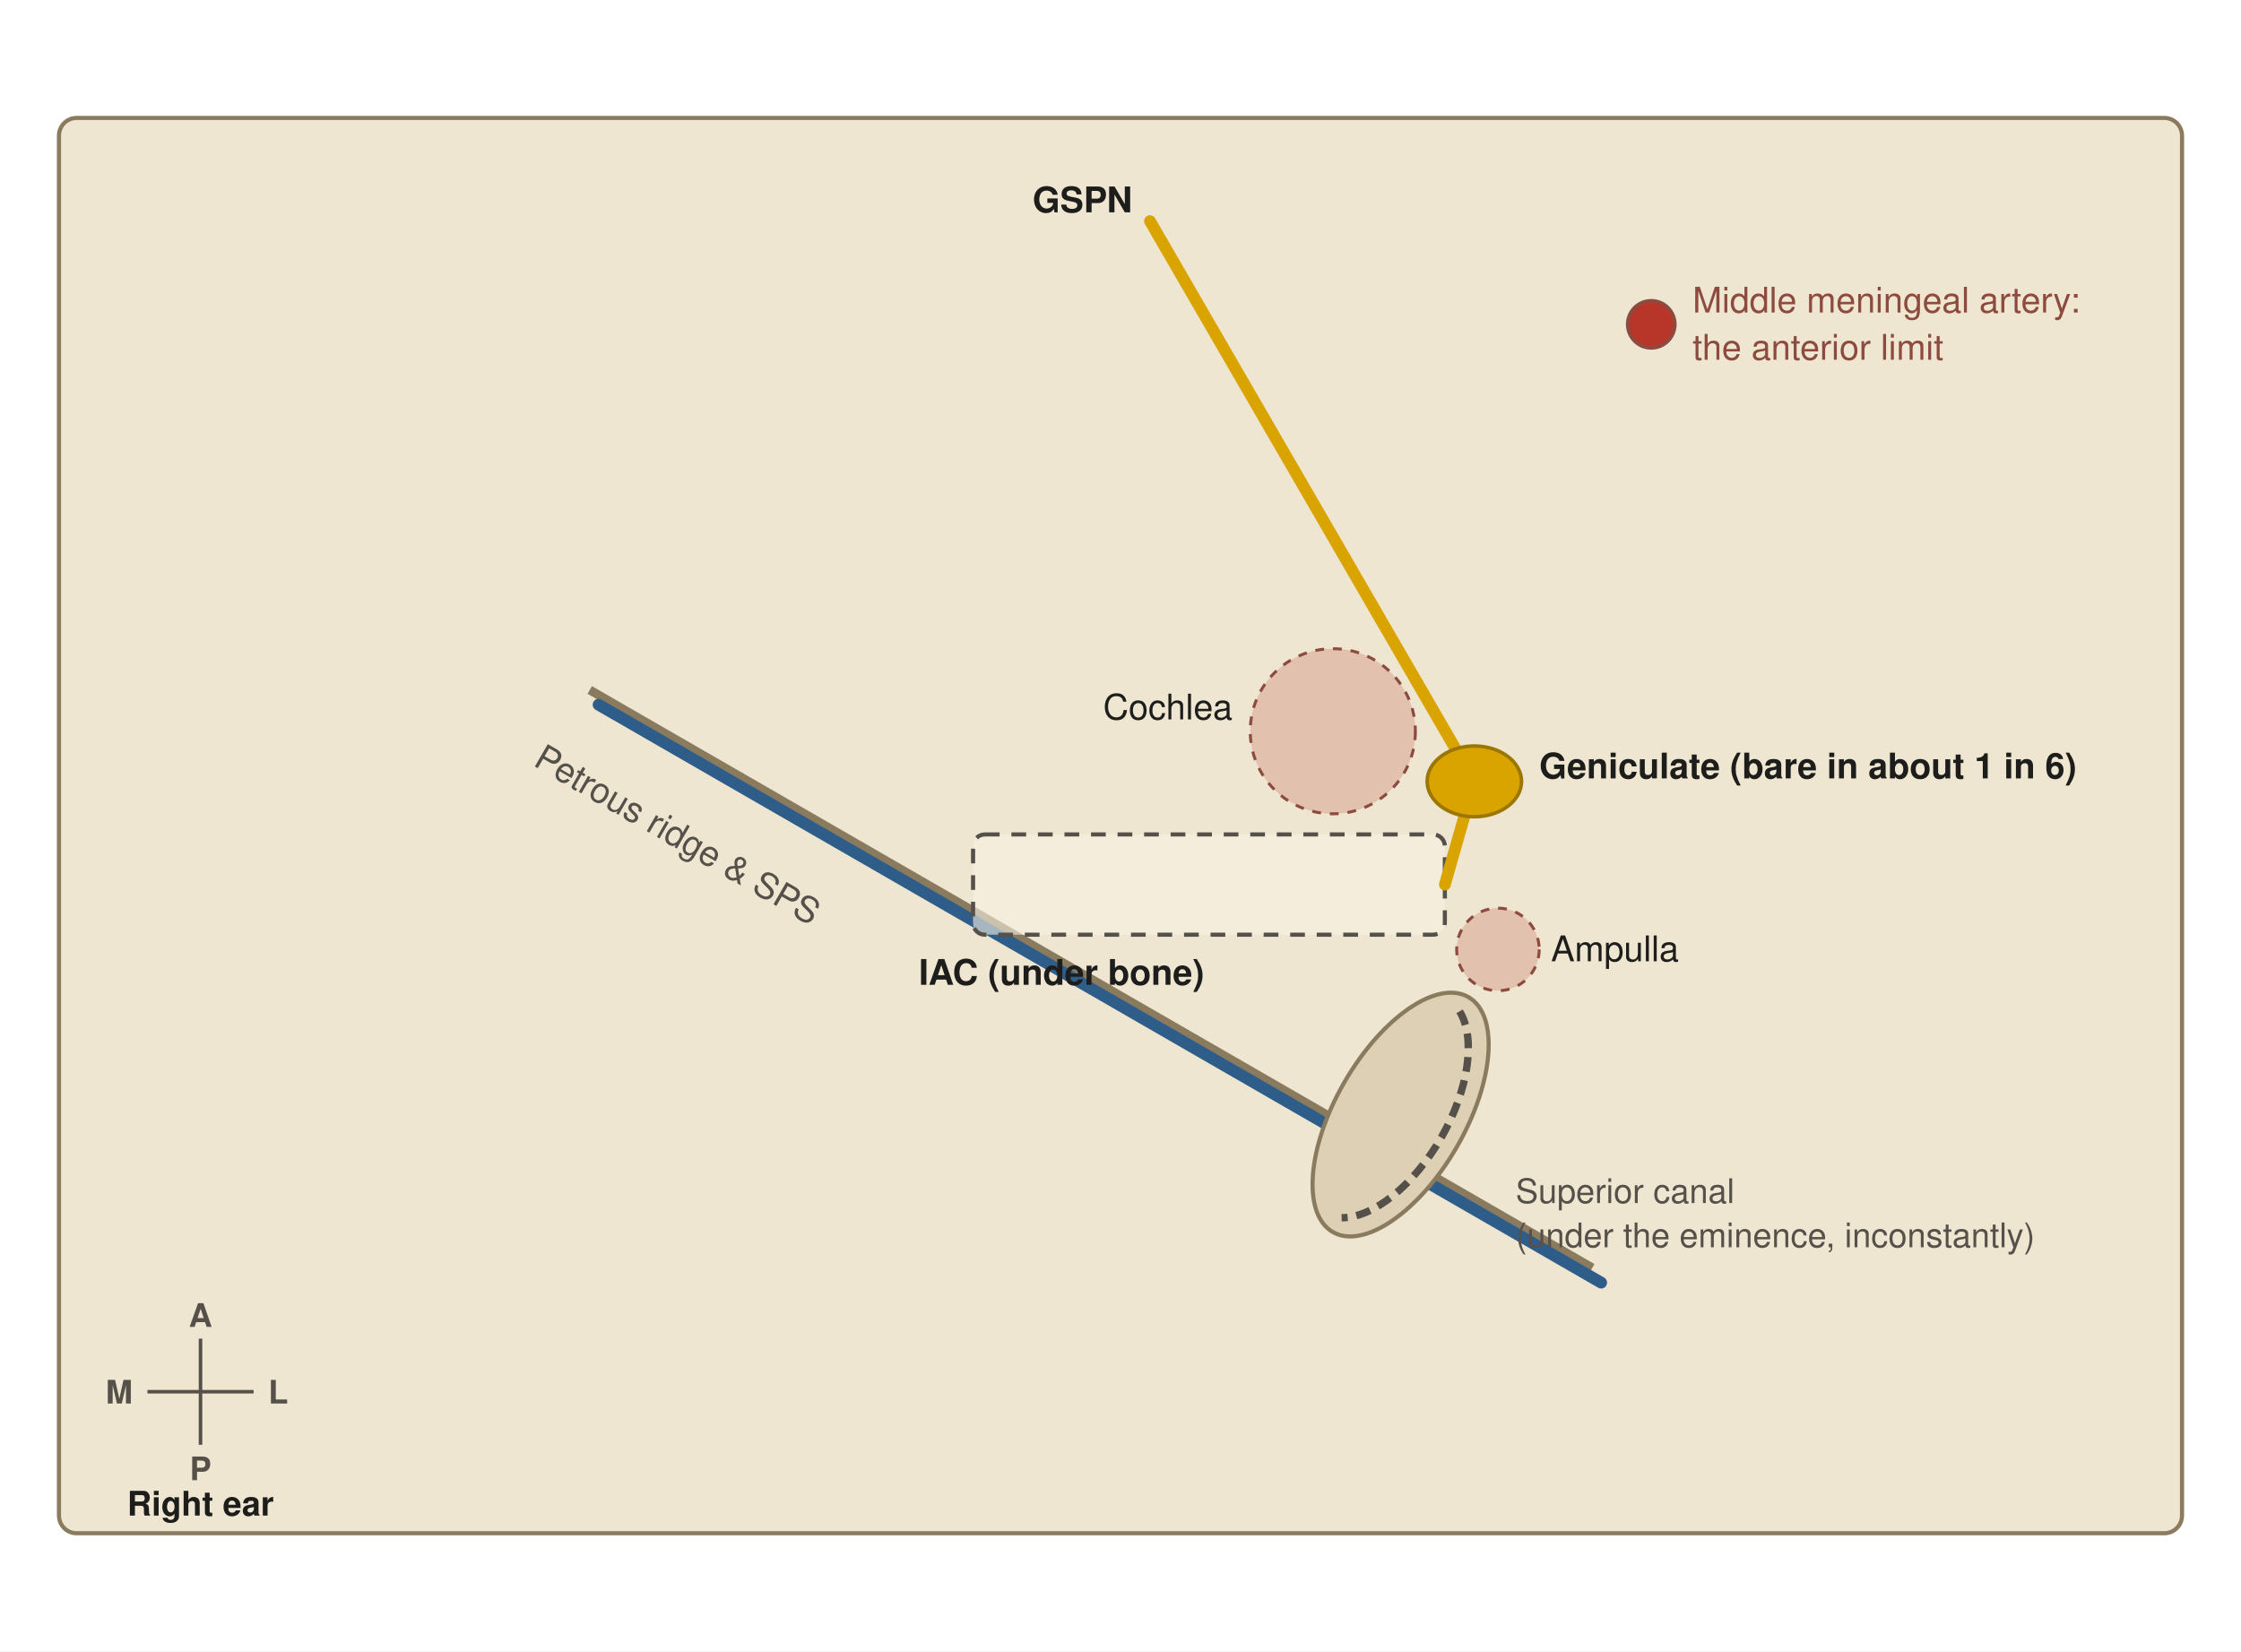
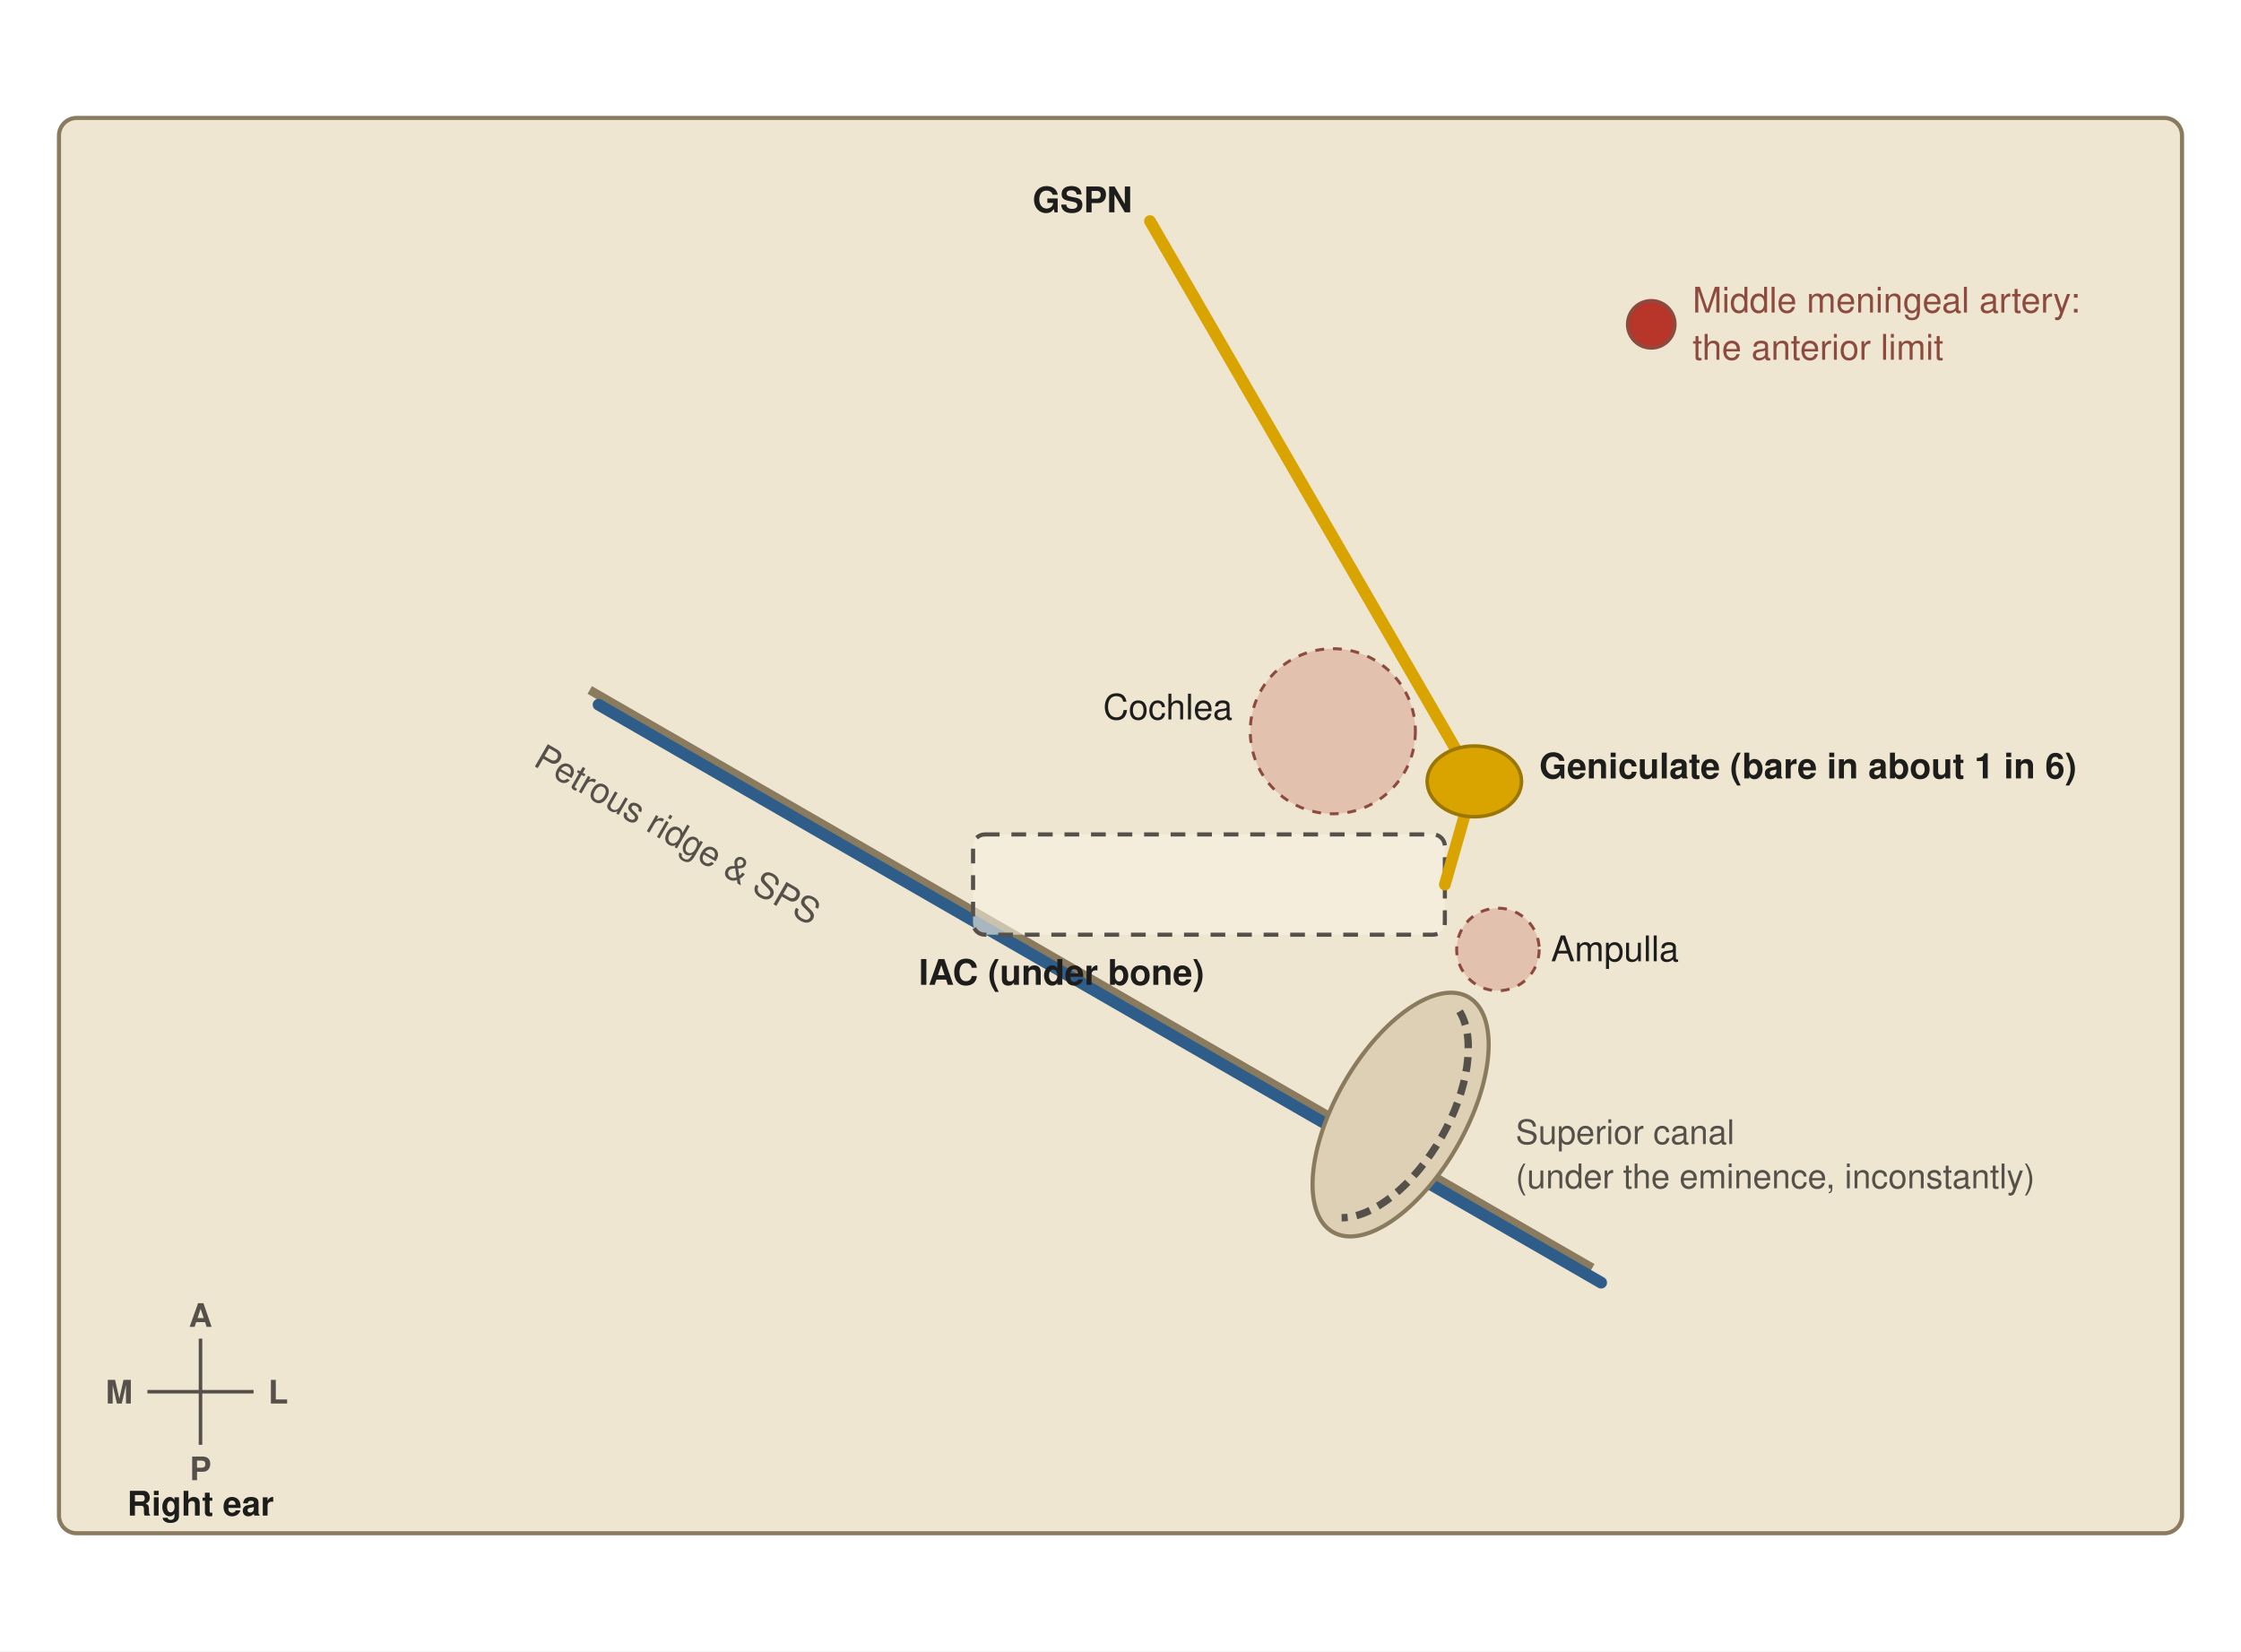
<svg xmlns="http://www.w3.org/2000/svg" viewBox="0 0 760 560" width="760" height="560" font-family="Helvetica, Arial, sans-serif" font-size="13" fill="#1d1d1b">
  <rect width="100%" height="100%" fill="#ffffff" />
  <rect x="20" y="40" width="720" height="480" rx="6" fill="#efe6d2" stroke="#8a7b5f" stroke-width="1.4" />
  <line x1="540" y1="430" x2="200" y2="234" stroke="#8a7b5f" stroke-width="3" />
  <g data-g="sps">
    <line x1="543" y1="435" x2="203" y2="239" stroke="#2f5d8a" stroke-width="4" stroke-linecap="round" />
  </g>
  <text x="275" y="314" text-anchor="end" font-size="12" fill="#555049" transform="rotate(30 275 314)">Petrous ridge &amp; SPS</text>
  <circle cx="560" cy="110" r="8" fill="#b8352a" stroke="#8c4b3e" stroke-width="1.2" />
  <text x="574" y="106" font-size="12" fill="#8c4b3e">Middle meningeal artery:</text>
  <text x="574" y="122" font-size="12" fill="#8c4b3e">the anterior limit</text>
  <g data-g="arcuate">
    <ellipse cx="475" cy="378" rx="46" ry="22" transform="rotate(-60 475 378)" fill="#ddd0b4" stroke="#8a7b5f" stroke-width="1.4" />
  </g>
  <g data-g="ssc">
    <path d="M 495 343 A 42 22 -60 0 1 455 413" fill="none" stroke="#555049" stroke-width="2.5" stroke-dasharray="5 3" />
  </g>
  <g data-g="cochlea">
    <circle cx="452" cy="248" r="28" fill="#c97b6b" fill-opacity="0.35" stroke="#8c4b3e" stroke-width="1" stroke-dasharray="3 3" />
  </g>
  <circle cx="508" cy="322" r="14" fill="#c97b6b" fill-opacity="0.35" stroke="#8c4b3e" stroke-width="1" stroke-dasharray="3 3" />
  <g data-g="iac">
    <rect x="330" y="283" width="160" height="34" rx="4" fill="#f7f1e3" fill-opacity="0.6" stroke="#555049" stroke-width="1.4" stroke-dasharray="5 4" />
  </g>
  <g data-g="fn-lab">
    <line x1="490" y1="300" x2="500" y2="265" stroke="#d9a400" stroke-width="4" stroke-linecap="round" />
  </g>
  <g data-g="gspn">
    <line x1="500" y1="265" x2="390" y2="75" stroke="#d9a400" stroke-width="4" stroke-linecap="round" />
  </g>
  <g data-g="geniculate">
    <ellipse cx="500" cy="265" rx="16" ry="12" fill="#d9a400" stroke="#9b7600" stroke-width="1.2" />
  </g>
  <g data-label="1" font-size="12">
    <text x="360" y="334" text-anchor="middle" font-weight="bold">IAC (under bone)</text>
    <text x="384" y="72" text-anchor="end" font-weight="bold">GSPN</text>
    <text x="522" y="264" text-anchor="start" font-weight="bold">Geniculate (bare in about 1 in 6)</text>
    <text x="418" y="244" text-anchor="end">Cochlea</text>
    <text x="526" y="326" text-anchor="start">Ampulla</text>
-     <text x="514" y="408" text-anchor="start" font-size="11.5" fill="#555049">Superior canal</text>
-     <text x="514" y="423" text-anchor="start" font-size="11.5" fill="#555049">(under the eminence, inconstantly)</text>
+     <text x="514" y="388" text-anchor="start" font-size="11.5" fill="#555049">Superior canal</text>
+     <text x="514" y="403" text-anchor="start" font-size="11.5" fill="#555049">(under the eminence, inconstantly)</text>
  </g>
  <g data-label="1" font-size="11" fill="#555049">
    <line x1="50" y1="472" x2="86" y2="472" stroke="#555049" stroke-width="1.2" />
    <line x1="68" y1="454" x2="68" y2="490" stroke="#555049" stroke-width="1.2" />
    <text x="68" y="450" text-anchor="middle" font-weight="bold">A</text>
    <text x="68" y="502" text-anchor="middle" font-weight="bold">P</text>
    <text x="45" y="476" text-anchor="end" font-weight="bold">M</text>
    <text x="91" y="476" text-anchor="start" font-weight="bold">L</text>
    <text x="68" y="514" text-anchor="middle" font-size="11.5" font-weight="bold" fill="#1d1d1b">Right ear</text>
  </g>
</svg>
